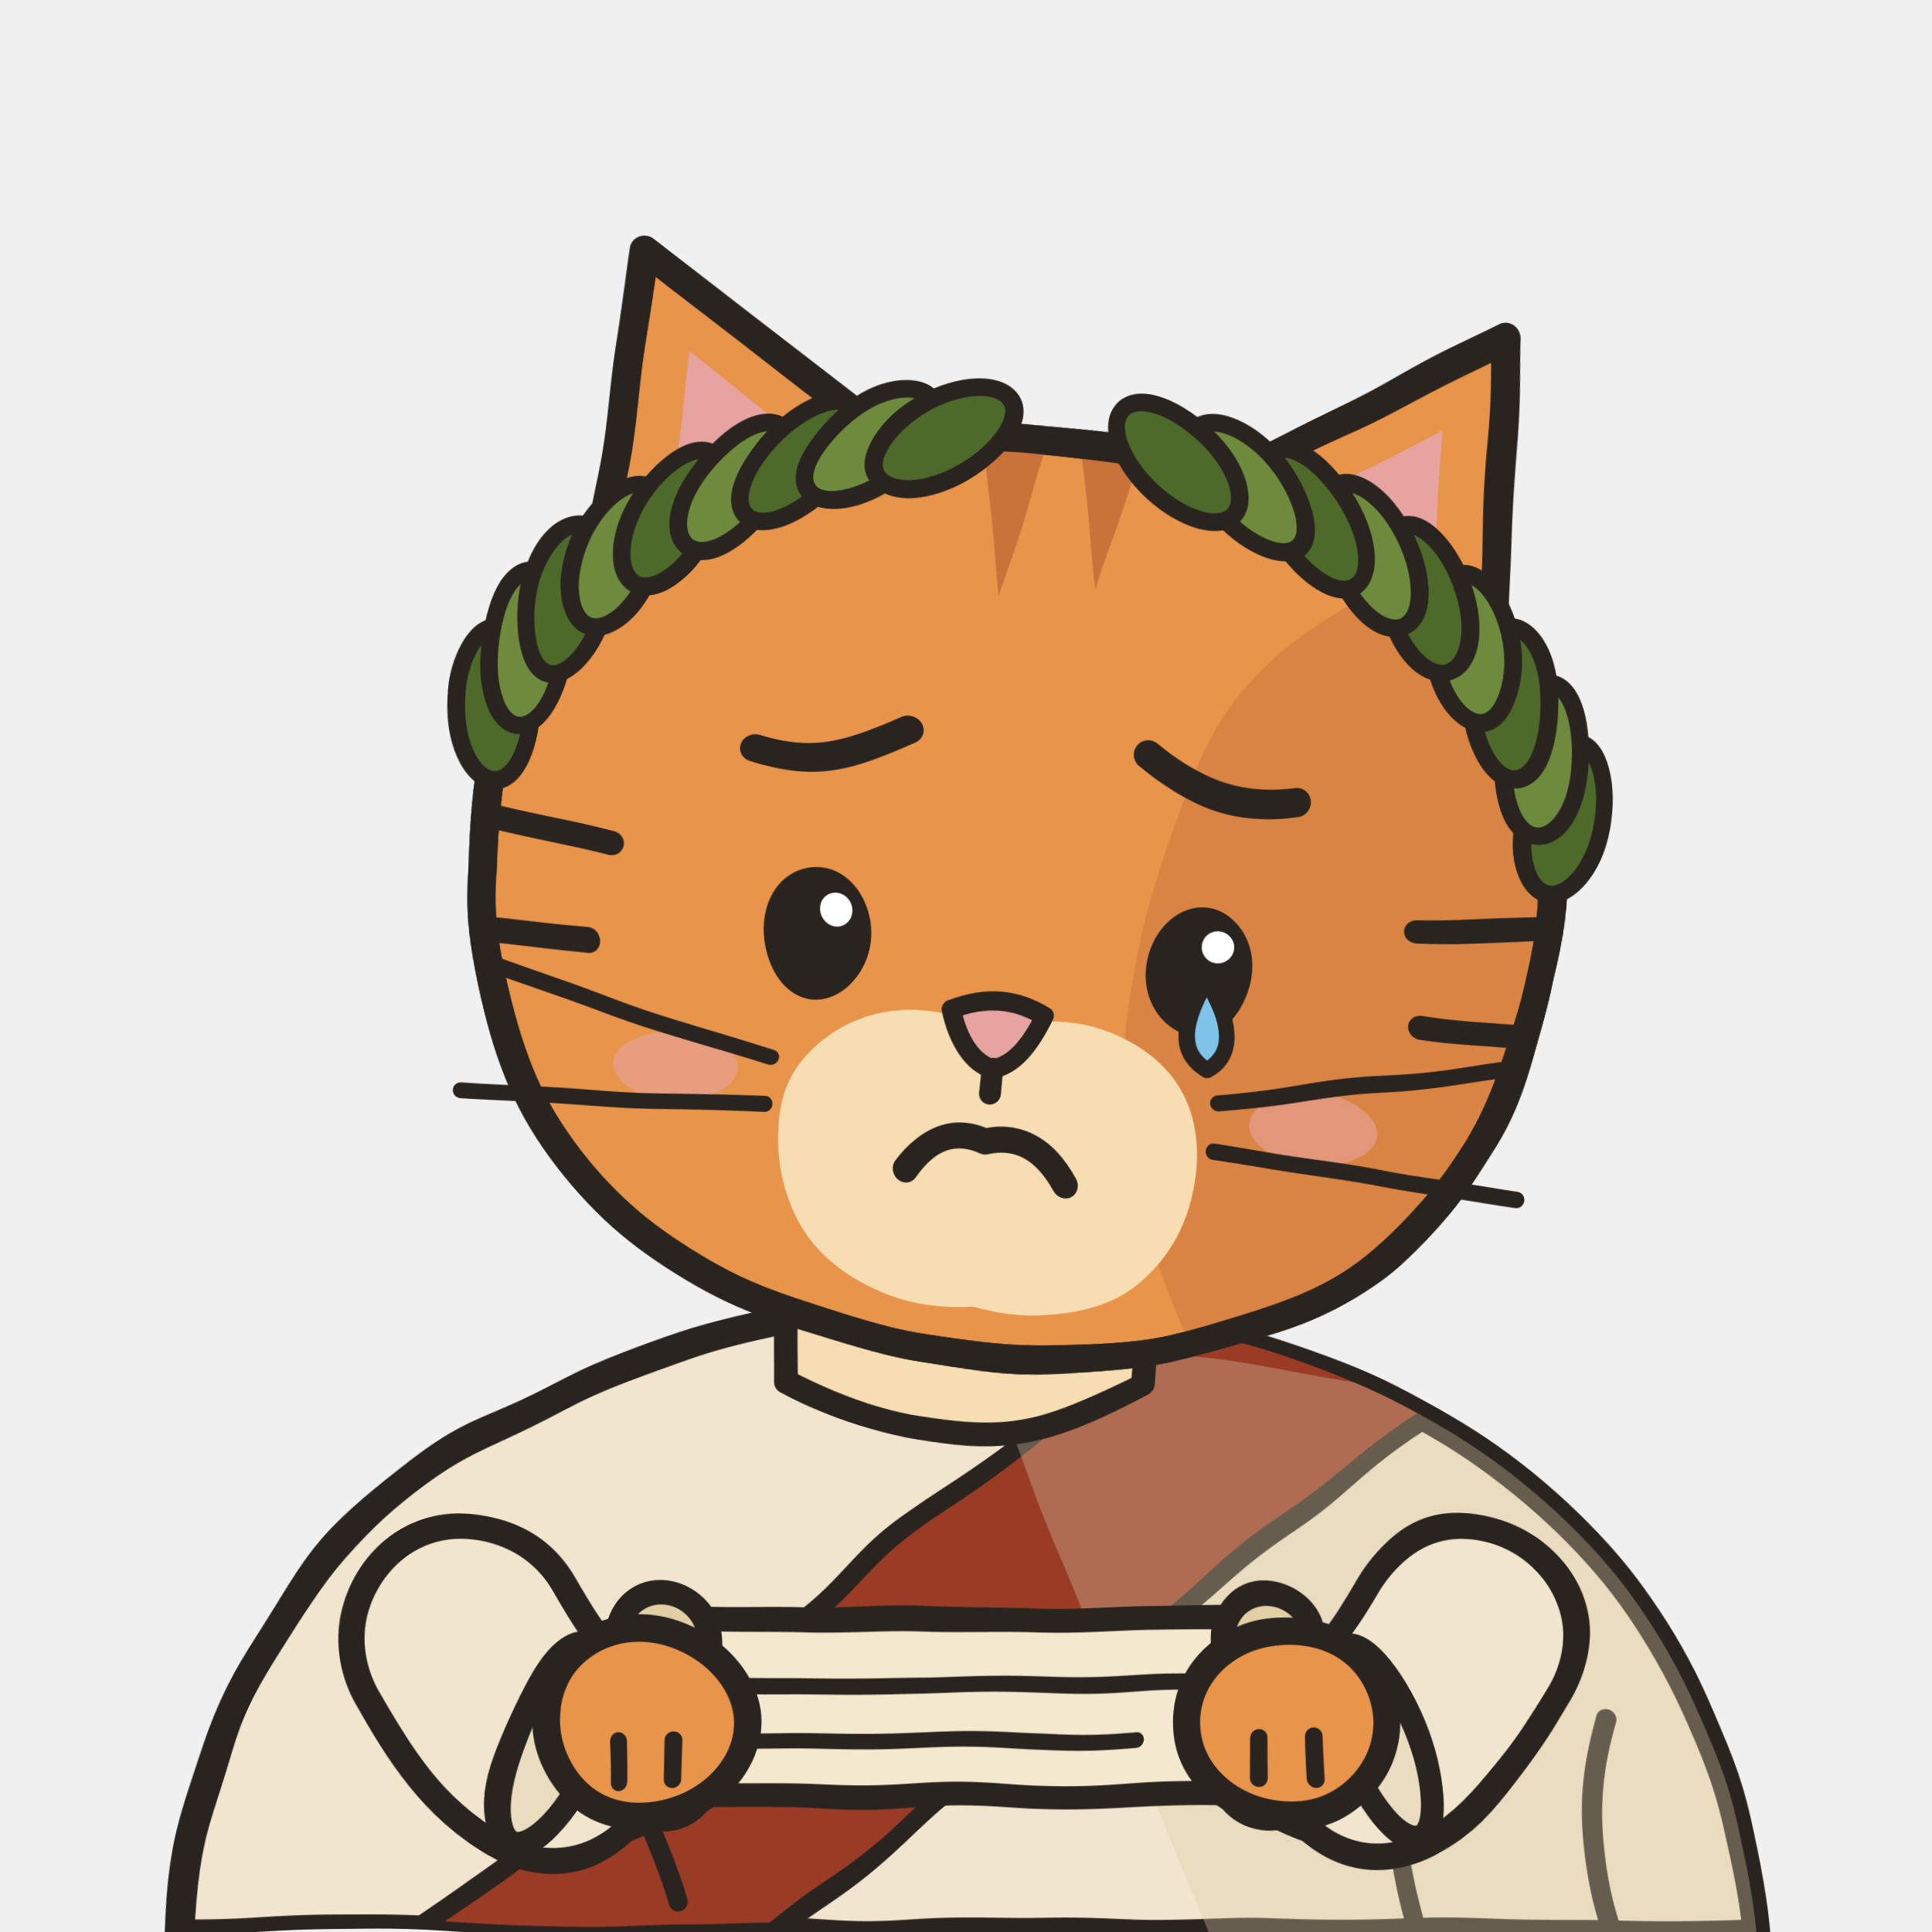
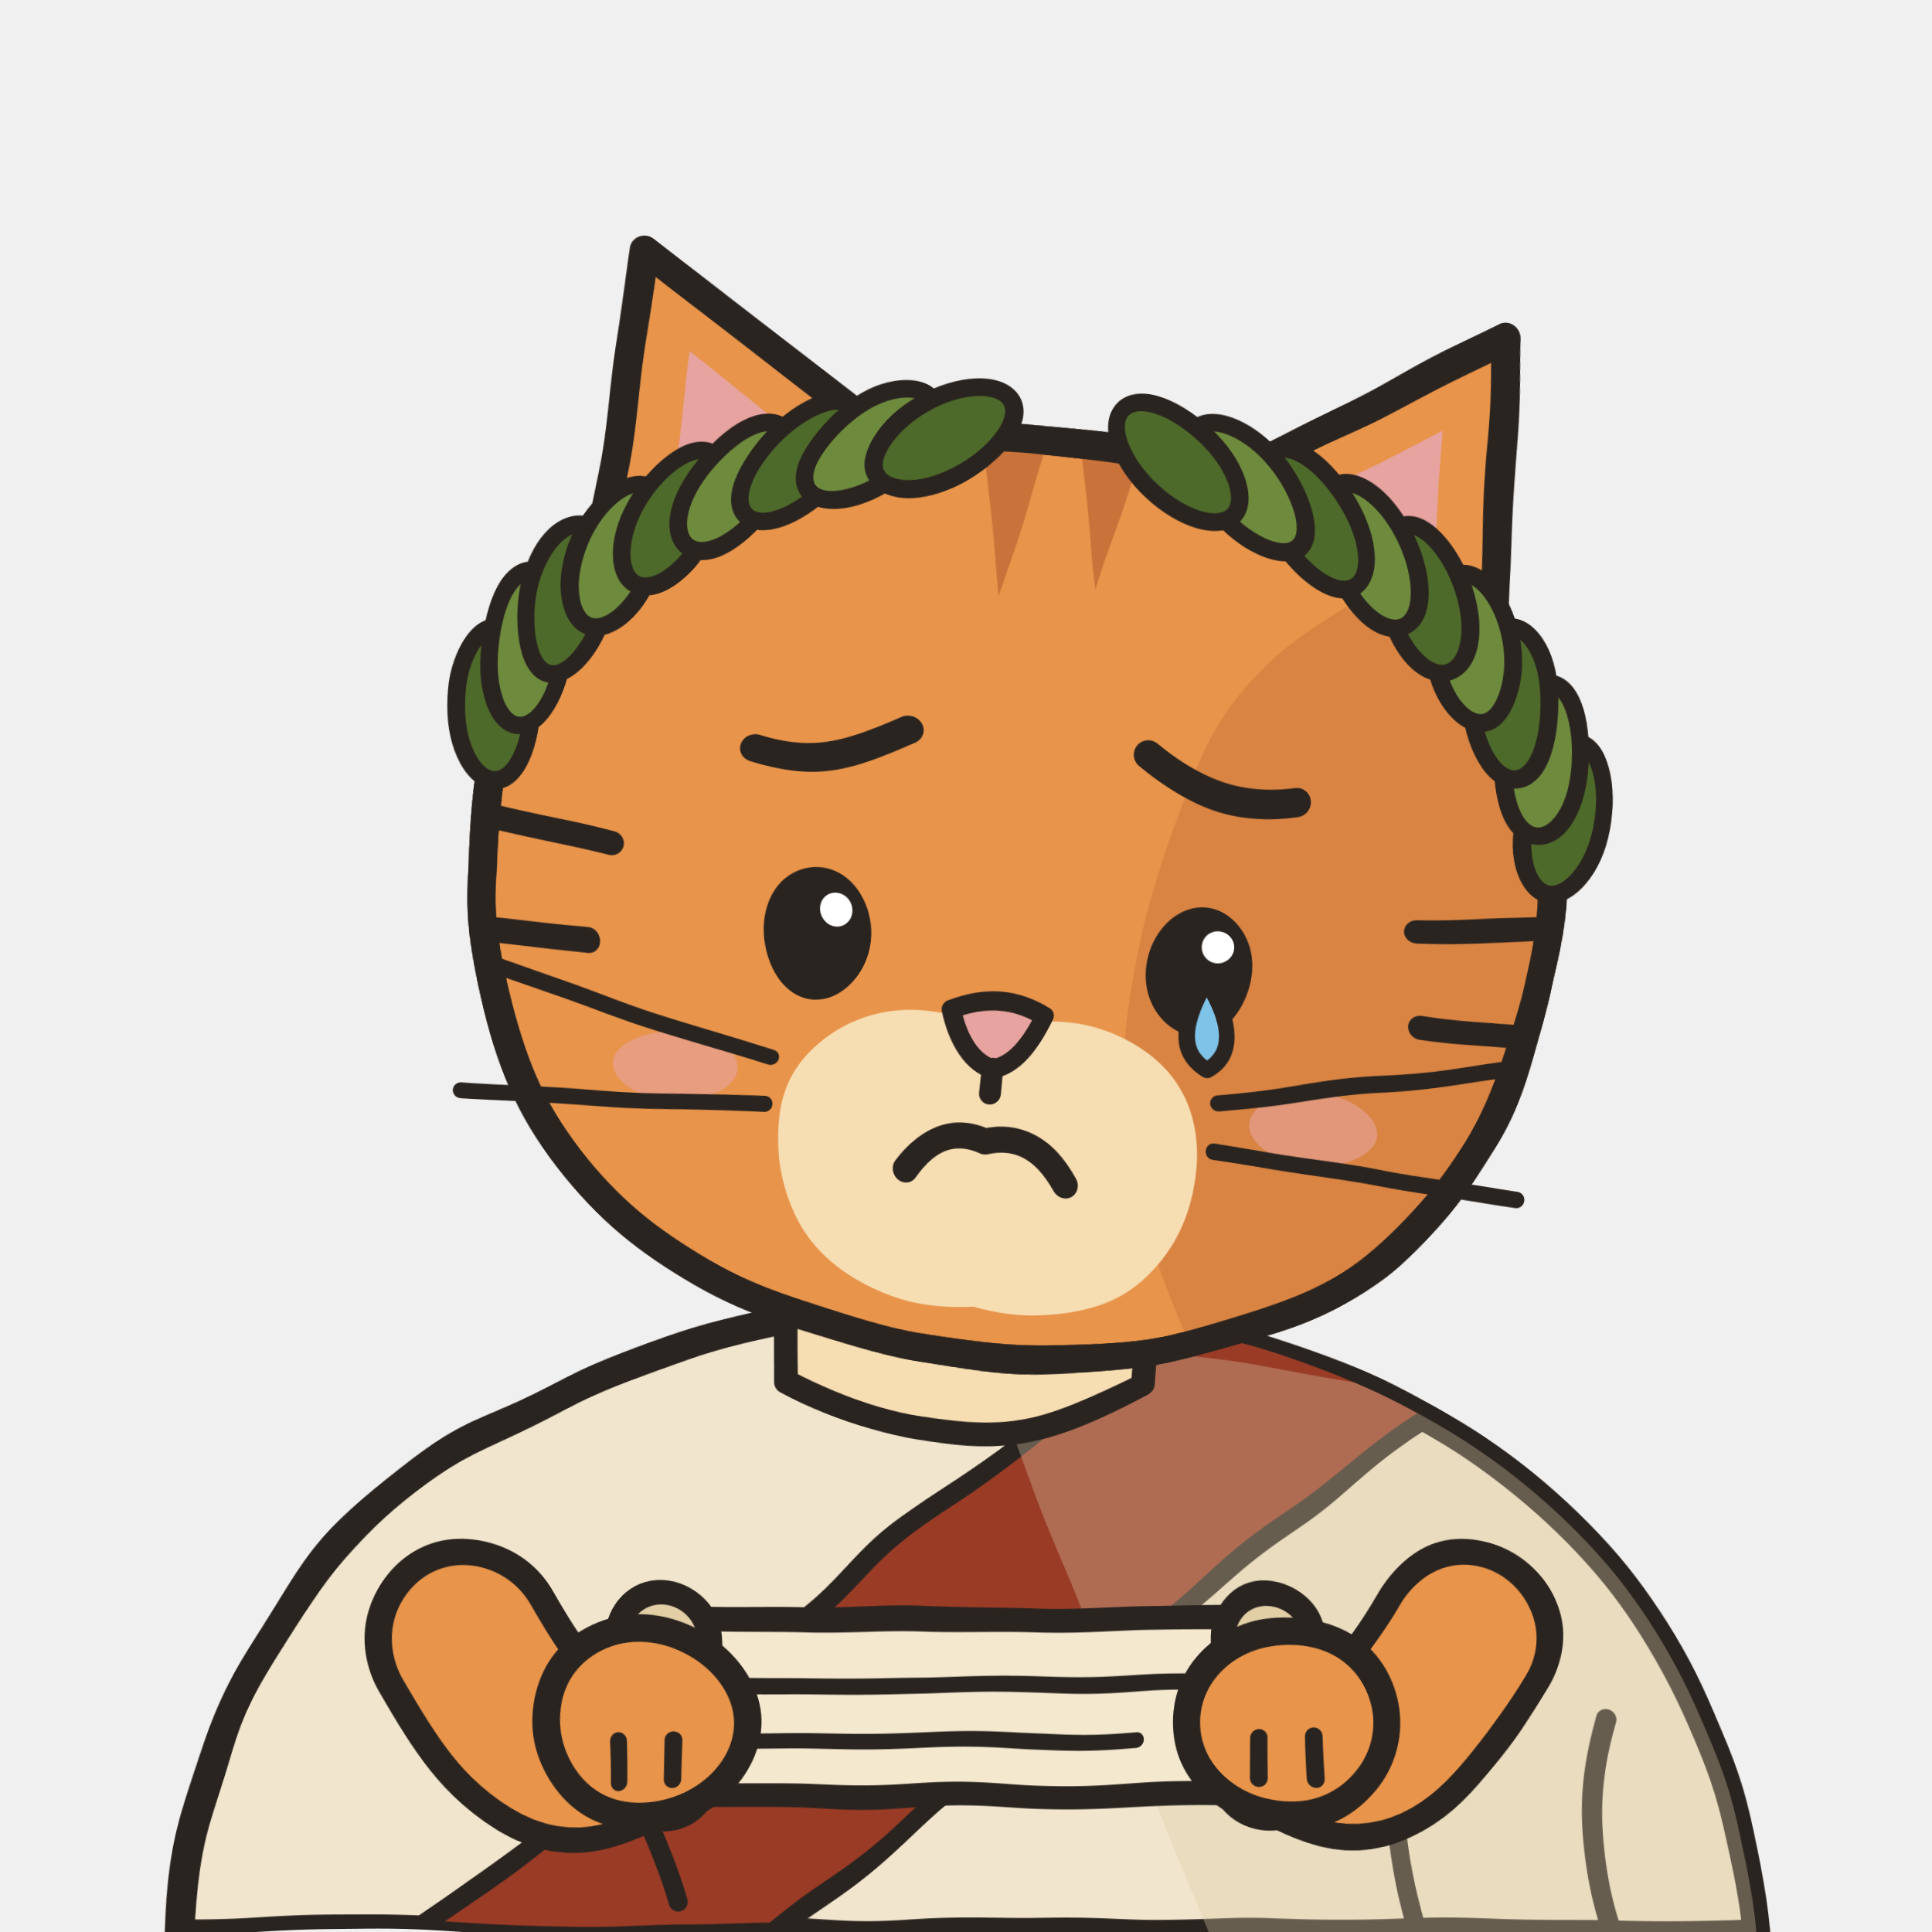
<svg xmlns="http://www.w3.org/2000/svg" viewBox="0 0 240 240" width="240" height="240">
  <defs>
    <filter id="rough" x="-5%" y="-5%" width="110%" height="110%">
      <feTurbulence type="fractalNoise" baseFrequency="0.035" numOctaves="2" seed="7" result="n" />
      <feDisplacementMap in="SourceGraphic" in2="n" scale="2.2" />
    </filter>
    <clipPath id="head">
      <path d="M54,96 C50,56 84,36 120,36 C156,36 190,56 186,96 C184,132 156,150 120,150 C84,150 56,132 54,96 Z" />
    </clipPath>
    <clipPath id="body">
      <path d="M22,240 C26,196 58,170 100,164 L140,164 C182,170 214,196 218,240 Z" />
    </clipPath>
  </defs>
  <g filter="url(#rough)">
    <path d="M22,240 C26,196 58,170 100,164 L140,164 C182,170 214,196 218,240 Z" fill="#F1E6CD" stroke="#2A2420" stroke-width="3.6" stroke-linejoin="round" stroke-linecap="round" />
    <g clip-path="url(#body)">
      <path d="M150,160 L190,166 L96,240 L52,240 Z" fill="#9A3B26" stroke="#2A2420" stroke-width="2.4" stroke-linejoin="round" stroke-linecap="round" />
      <path d="M60,206 Q78,214 84,236" fill="none" stroke="#2A2420" stroke-width="2.4" stroke-linecap="round" stroke-linejoin="round" />
      <path d="M178,200 Q170,218 176,240" fill="none" stroke="#2A2420" stroke-width="2.4" stroke-linecap="round" stroke-linejoin="round" />
      <path d="M200,214 Q196,228 200,240" fill="none" stroke="#2A2420" stroke-width="2.4" stroke-linecap="round" stroke-linejoin="round" />
      <path d="M120,164 L220,180 L220,240 L150,240 Z" fill="#D9C9A6" opacity=".35" />
    </g>
    <path d="M98,160 Q120,176 142,160 L142,172 Q120,184 98,172 Z" fill="#F7DDB2" stroke="#2A2420" stroke-width="3" stroke-linejoin="round" stroke-linecap="round" />
    <g transform="rotate(0 120 212)">
      <rect x="83.0" y="201" width="74" height="22" rx="2" fill="#F4E9CF" stroke="#2A2420" stroke-width="3" stroke-linejoin="round" stroke-linecap="round" />
      <path d="M91.0,209 L149.0,209" fill="none" stroke="#2A2420" stroke-width="2" stroke-linecap="round" stroke-linejoin="round" />
      <path d="M91.0,216 L141.0,216" fill="none" stroke="#2A2420" stroke-width="2" stroke-linecap="round" stroke-linejoin="round" />
      <rect x="77.0" y="198" width="11" height="28" rx="5.5" fill="#E2CFA6" stroke="#2A2420" stroke-width="3" stroke-linejoin="round" stroke-linecap="round" />
      <rect x="152.0" y="198" width="11" height="28" rx="5.5" fill="#E2CFA6" stroke="#2A2420" stroke-width="3" stroke-linejoin="round" stroke-linecap="round" />
    </g>
    <g transform="translate(0 18) rotate(6 120 150)">
      <path d="M64,74 L66,18 L108,44 Z" fill="#E8944A" stroke="#2A2420" stroke-width="3.6" stroke-linejoin="round" stroke-linecap="round" />
      <path d="M72,64 L73,30 L98,46 Z" fill="#E7A3A0" />
      <path d="M176,74 L174,18 L132,44 Z" fill="#E8944A" stroke="#2A2420" stroke-width="3.6" stroke-linejoin="round" stroke-linecap="round" />
      <path d="M168,64 L167,30 L142,46 Z" fill="#E7A3A0" />
      <path d="M54,96 C50,56 84,36 120,36 C156,36 190,56 186,96 C184,132 156,150 120,150 C84,150 56,132 54,96 Z" fill="#E8944A" stroke="#2A2420" stroke-width="3.6" stroke-linejoin="round" stroke-linecap="round" />
      <g clip-path="url(#head)">
        <ellipse cx="170" cy="104" rx="34" ry="56" fill="#C9733A" opacity=".5" />
        <path d="M110,36 L114,56 L118,36 Z M122,36 L126,54 L130,36 Z" fill="#C9733A" />
        <path d="M55,90 L70,92" fill="none" stroke="#2A2420" stroke-width="3" stroke-linecap="round" stroke-linejoin="round" />
        <path d="M55,104 L68,104" fill="none" stroke="#2A2420" stroke-width="3" stroke-linecap="round" stroke-linejoin="round" />
        <path d="M185,90 L170,92" fill="none" stroke="#2A2420" stroke-width="3" stroke-linecap="round" stroke-linejoin="round" />
        <path d="M185,104 L172,104" fill="none" stroke="#2A2420" stroke-width="3" stroke-linecap="round" stroke-linejoin="round" />
      </g>
      <path d="M54,96 C50,56 84,36 120,36 C156,36 190,56 186,96 C184,132 156,150 120,150 C84,150 56,132 54,96 Z" fill="none" stroke="#2A2420" stroke-width="3.6" stroke-linejoin="round" stroke-linecap="round" />
      <path d="M94,124 C94,110 108,106 120,110 C132,106 146,110 146,124 C146,140 132,146 120,144 C108,146 94,140 94,124 Z" fill="#F7DDB2" />
      <ellipse cx="53.4" cy="76.1" rx="9.5" ry="4.8" transform="rotate(263.0 53.4 76.1)" fill="#4E6A2A" stroke="#2A2420" stroke-width="2.2" stroke-linejoin="round" stroke-linecap="round" />
      <ellipse cx="56.8" cy="69.0" rx="9.5" ry="4.8" transform="rotate(270.5 56.8 69.0)" fill="#6E8B3D" stroke="#2A2420" stroke-width="2.2" stroke-linejoin="round" stroke-linecap="round" />
      <ellipse cx="61.3" cy="62.4" rx="9.5" ry="4.8" transform="rotate(278.0 61.3 62.4)" fill="#4E6A2A" stroke="#2A2420" stroke-width="2.2" stroke-linejoin="round" stroke-linecap="round" />
      <ellipse cx="66.8" cy="56.3" rx="9.5" ry="4.8" transform="rotate(285.5 66.8 56.3)" fill="#6E8B3D" stroke="#2A2420" stroke-width="2.2" stroke-linejoin="round" stroke-linecap="round" />
      <ellipse cx="73.2" cy="50.9" rx="9.5" ry="4.8" transform="rotate(293.0 73.2 50.9)" fill="#4E6A2A" stroke="#2A2420" stroke-width="2.2" stroke-linejoin="round" stroke-linecap="round" />
      <ellipse cx="80.4" cy="46.2" rx="9.5" ry="4.8" transform="rotate(300.5 80.4 46.2)" fill="#6E8B3D" stroke="#2A2420" stroke-width="2.2" stroke-linejoin="round" stroke-linecap="round" />
      <ellipse cx="88.2" cy="42.3" rx="9.5" ry="4.8" transform="rotate(308.0 88.2 42.3)" fill="#4E6A2A" stroke="#2A2420" stroke-width="2.2" stroke-linejoin="round" stroke-linecap="round" />
      <ellipse cx="96.6" cy="39.3" rx="9.5" ry="4.8" transform="rotate(315.5 96.6 39.3)" fill="#6E8B3D" stroke="#2A2420" stroke-width="2.2" stroke-linejoin="round" stroke-linecap="round" />
      <ellipse cx="105.4" cy="37.3" rx="9.5" ry="4.8" transform="rotate(323.0 105.4 37.3)" fill="#4E6A2A" stroke="#2A2420" stroke-width="2.2" stroke-linejoin="round" stroke-linecap="round" />
      <ellipse cx="186.6" cy="76.1" rx="9.5" ry="4.8" transform="rotate(457.0 186.6 76.1)" fill="#4E6A2A" stroke="#2A2420" stroke-width="2.2" stroke-linejoin="round" stroke-linecap="round" />
      <ellipse cx="183.2" cy="69.0" rx="9.5" ry="4.8" transform="rotate(449.5 183.2 69.0)" fill="#6E8B3D" stroke="#2A2420" stroke-width="2.2" stroke-linejoin="round" stroke-linecap="round" />
      <ellipse cx="178.7" cy="62.4" rx="9.5" ry="4.8" transform="rotate(442.0 178.7 62.4)" fill="#4E6A2A" stroke="#2A2420" stroke-width="2.2" stroke-linejoin="round" stroke-linecap="round" />
      <ellipse cx="173.2" cy="56.3" rx="9.5" ry="4.8" transform="rotate(434.5 173.2 56.3)" fill="#6E8B3D" stroke="#2A2420" stroke-width="2.2" stroke-linejoin="round" stroke-linecap="round" />
      <ellipse cx="166.8" cy="50.9" rx="9.5" ry="4.8" transform="rotate(427.0 166.8 50.9)" fill="#4E6A2A" stroke="#2A2420" stroke-width="2.2" stroke-linejoin="round" stroke-linecap="round" />
      <ellipse cx="159.6" cy="46.2" rx="9.5" ry="4.8" transform="rotate(419.5 159.6 46.2)" fill="#6E8B3D" stroke="#2A2420" stroke-width="2.2" stroke-linejoin="round" stroke-linecap="round" />
      <ellipse cx="151.8" cy="42.3" rx="9.5" ry="4.8" transform="rotate(412.0 151.8 42.3)" fill="#4E6A2A" stroke="#2A2420" stroke-width="2.2" stroke-linejoin="round" stroke-linecap="round" />
      <ellipse cx="143.4" cy="39.3" rx="9.5" ry="4.8" transform="rotate(404.5 143.4 39.3)" fill="#6E8B3D" stroke="#2A2420" stroke-width="2.2" stroke-linejoin="round" stroke-linecap="round" />
      <ellipse cx="134.6" cy="37.3" rx="9.5" ry="4.8" transform="rotate(397.0 134.6 37.3)" fill="#4E6A2A" stroke="#2A2420" stroke-width="2.2" stroke-linejoin="round" stroke-linecap="round" />
      <ellipse cx="96" cy="100" rx="6.6" ry="8" fill="#2A2420" />
      <circle cx="98" cy="96.8" r="2" fill="#fff" />
      <ellipse cx="144" cy="100" rx="6.6" ry="8" fill="#2A2420" />
      <circle cx="146" cy="96.8" r="2" fill="#fff" />
      <path d="M86,78 Q96,80 105,74" fill="none" stroke="#2A2420" stroke-width="3.6" stroke-linecap="round" stroke-linejoin="round" />
      <path d="M135,74 Q144,80 154,78" fill="none" stroke="#2A2420" stroke-width="3.6" stroke-linecap="round" stroke-linejoin="round" />
      <ellipse cx="80" cy="118" rx="8" ry="4.5" fill="#E7A3A0" opacity="0.6" />
      <ellipse cx="160" cy="118" rx="8" ry="4.5" fill="#E7A3A0" opacity="0.6" />
      <path d="M114,108 Q120,105 126,108 Q124,114 120,115 Q116,114 114,108 Z" fill="#E7A3A0" stroke="#2A2420" stroke-width="2.4" stroke-linejoin="round" stroke-linecap="round" />
      <path d="M120,115 L120,118" fill="none" stroke="#2A2420" stroke-width="2.8" stroke-linecap="round" stroke-linejoin="round" />
      <path d="M110,128 Q114,122 120,124 Q126,122 130,128" fill="none" stroke="#2A2420" stroke-width="3.2" stroke-linecap="round" stroke-linejoin="round" />
      <path d="M92,116 L56,108" fill="none" stroke="#2A2420" stroke-width="2" stroke-linecap="round" stroke-linejoin="round" />
      <path d="M92,122 L54,124" fill="none" stroke="#2A2420" stroke-width="2" stroke-linecap="round" stroke-linejoin="round" />
      <path d="M148,116 L184,108" fill="none" stroke="#2A2420" stroke-width="2" stroke-linecap="round" stroke-linejoin="round" />
      <path d="M148,122 L186,124" fill="none" stroke="#2A2420" stroke-width="2" stroke-linecap="round" stroke-linejoin="round" />
    </g>
-     <path d="M68.2,216.5 C71.5,218.0 75.0,217.0 80.0,214.0" fill="none" stroke="#2A2420" stroke-width="25.0" stroke-linecap="round" />
-     <path d="M68.2,216.5 C71.5,218.0 75.0,217.0 80.0,214.0" fill="none" stroke="#E8944A" stroke-width="18.5" stroke-linecap="round" />
-     <path d="M58.0,204.0 C62.0,211.0 65.0,215.0 68.2,216.5" fill="none" stroke="#2A2420" stroke-width="31.5" stroke-linecap="round" />
-     <path d="M58.0,204.0 C62.0,211.0 65.0,215.0 68.2,216.5" fill="none" stroke="#F1E6CD" stroke-width="25" stroke-linecap="round" />
-     <ellipse cx="68.2" cy="216.5" rx="13" ry="4.6" transform="rotate(112.9 68.2 216.5)" fill="#E9DCBF" stroke="#2A2420" stroke-width="3" stroke-linejoin="round" stroke-linecap="round" />
+     <path d="M58,204 C66,218 70,220 80,214" fill="none" stroke="#2A2420" stroke-width="25.0" stroke-linecap="round" />
+     <path d="M58,204 C66,218 70,220 80,214" fill="none" stroke="#E8944A" stroke-width="18.5" stroke-linecap="round" />
    <g transform="rotate(0 80 214)">
      <ellipse cx="80" cy="214" rx="12.5" ry="11.5" fill="#E8944A" stroke="#2A2420" stroke-width="3.4" stroke-linejoin="round" stroke-linecap="round" />
      <path d="M76.5,216 L76.5,221" fill="none" stroke="#2A2420" stroke-width="2.2" stroke-linecap="round" stroke-linejoin="round" />
      <path d="M83.5,216 L83.5,221" fill="none" stroke="#2A2420" stroke-width="2.2" stroke-linecap="round" stroke-linejoin="round" />
    </g>
-     <path d="M171.8,216.5 C168.5,218.0 165.0,217.0 160.0,214.0" fill="none" stroke="#2A2420" stroke-width="25.0" stroke-linecap="round" />
-     <path d="M171.8,216.5 C168.5,218.0 165.0,217.0 160.0,214.0" fill="none" stroke="#E8944A" stroke-width="18.5" stroke-linecap="round" />
-     <path d="M182.0,204.0 C178.0,211.0 175.0,215.0 171.8,216.5" fill="none" stroke="#2A2420" stroke-width="31.5" stroke-linecap="round" />
-     <path d="M182.0,204.0 C178.0,211.0 175.0,215.0 171.8,216.5" fill="none" stroke="#F1E6CD" stroke-width="25" stroke-linecap="round" />
-     <ellipse cx="171.8" cy="216.5" rx="13" ry="4.6" transform="rotate(-112.9 171.8 216.5)" fill="#E9DCBF" stroke="#2A2420" stroke-width="3" stroke-linejoin="round" stroke-linecap="round" />
+     <path d="M182,204 C174,218 170,220 160,214" fill="none" stroke="#2A2420" stroke-width="25.0" stroke-linecap="round" />
+     <path d="M182,204 C174,218 170,220 160,214" fill="none" stroke="#E8944A" stroke-width="18.5" stroke-linecap="round" />
    <g transform="rotate(0 160 214)">
      <ellipse cx="160" cy="214" rx="12.5" ry="11.5" fill="#E8944A" stroke="#2A2420" stroke-width="3.4" stroke-linejoin="round" stroke-linecap="round" />
      <path d="M156.5,216 L156.5,221" fill="none" stroke="#2A2420" stroke-width="2.2" stroke-linecap="round" stroke-linejoin="round" />
      <path d="M163.5,216 L163.5,221" fill="none" stroke="#2A2420" stroke-width="2.2" stroke-linecap="round" stroke-linejoin="round" />
    </g>
    <path d="M150,122 Q155,130 150,133 Q145,130 150,122 Z" fill="#7FC4E8" stroke="#2A2420" stroke-width="2" stroke-linejoin="round" stroke-linecap="round" />
  </g>
</svg>
